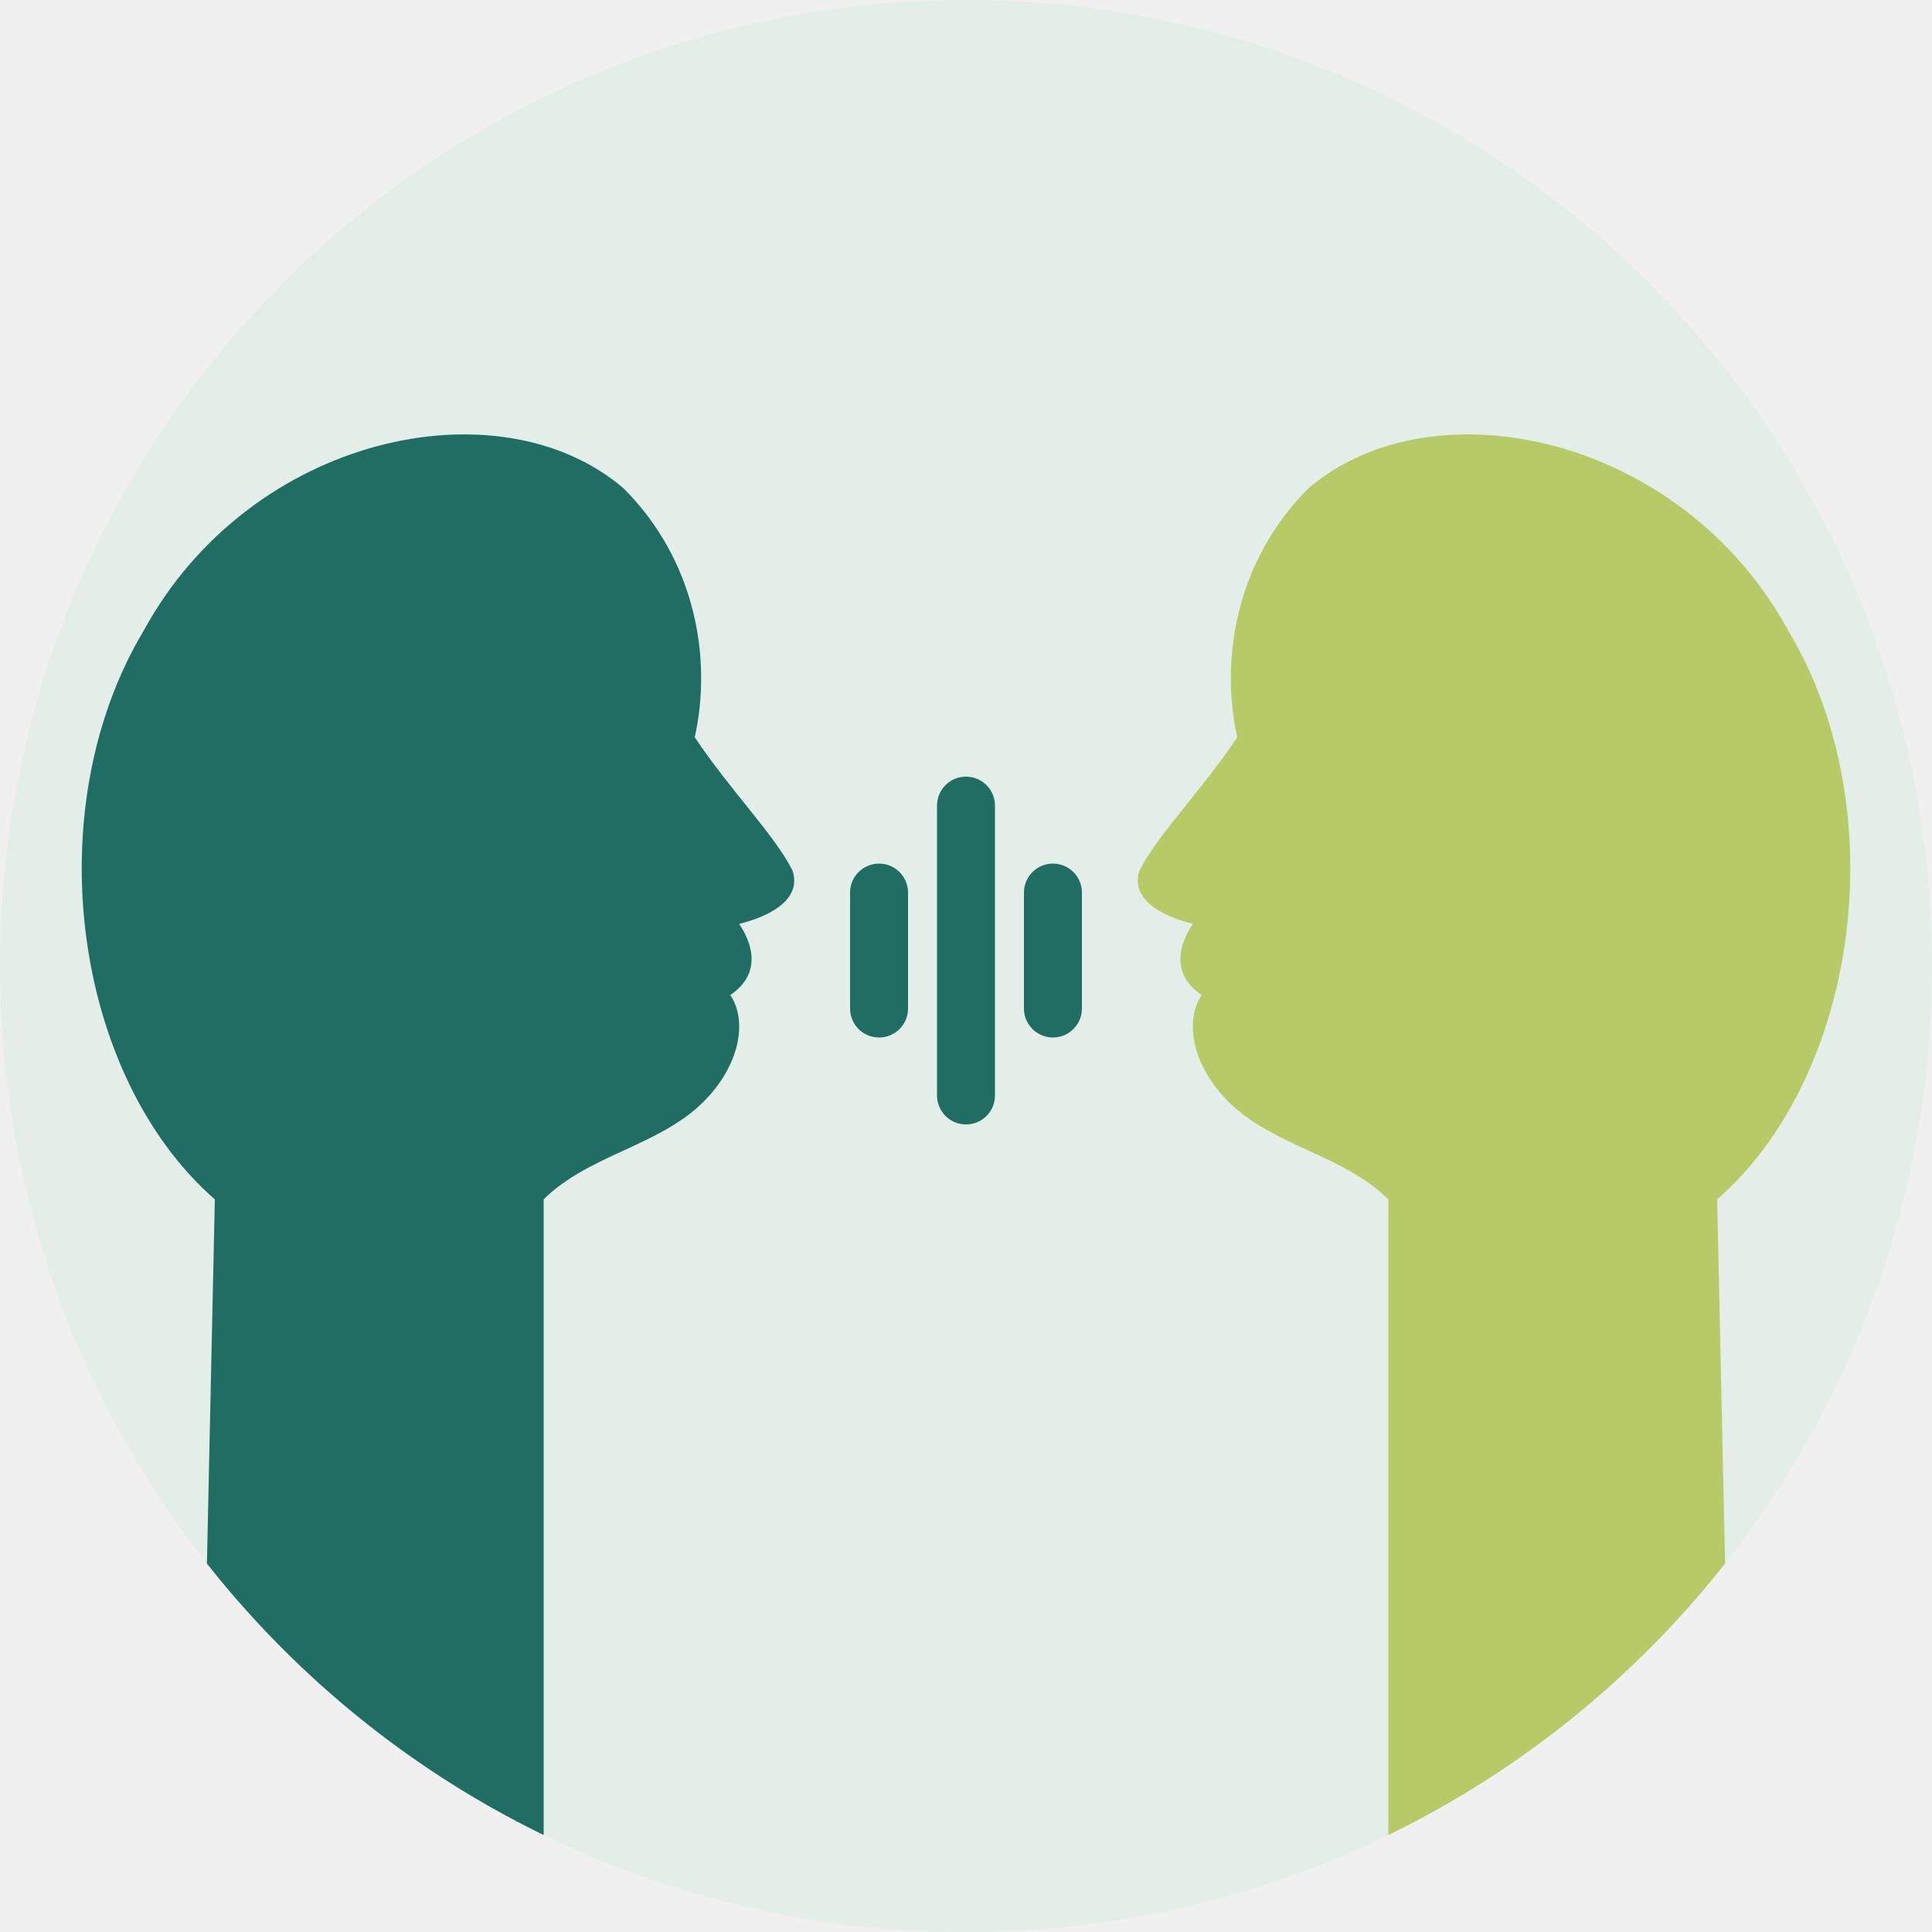
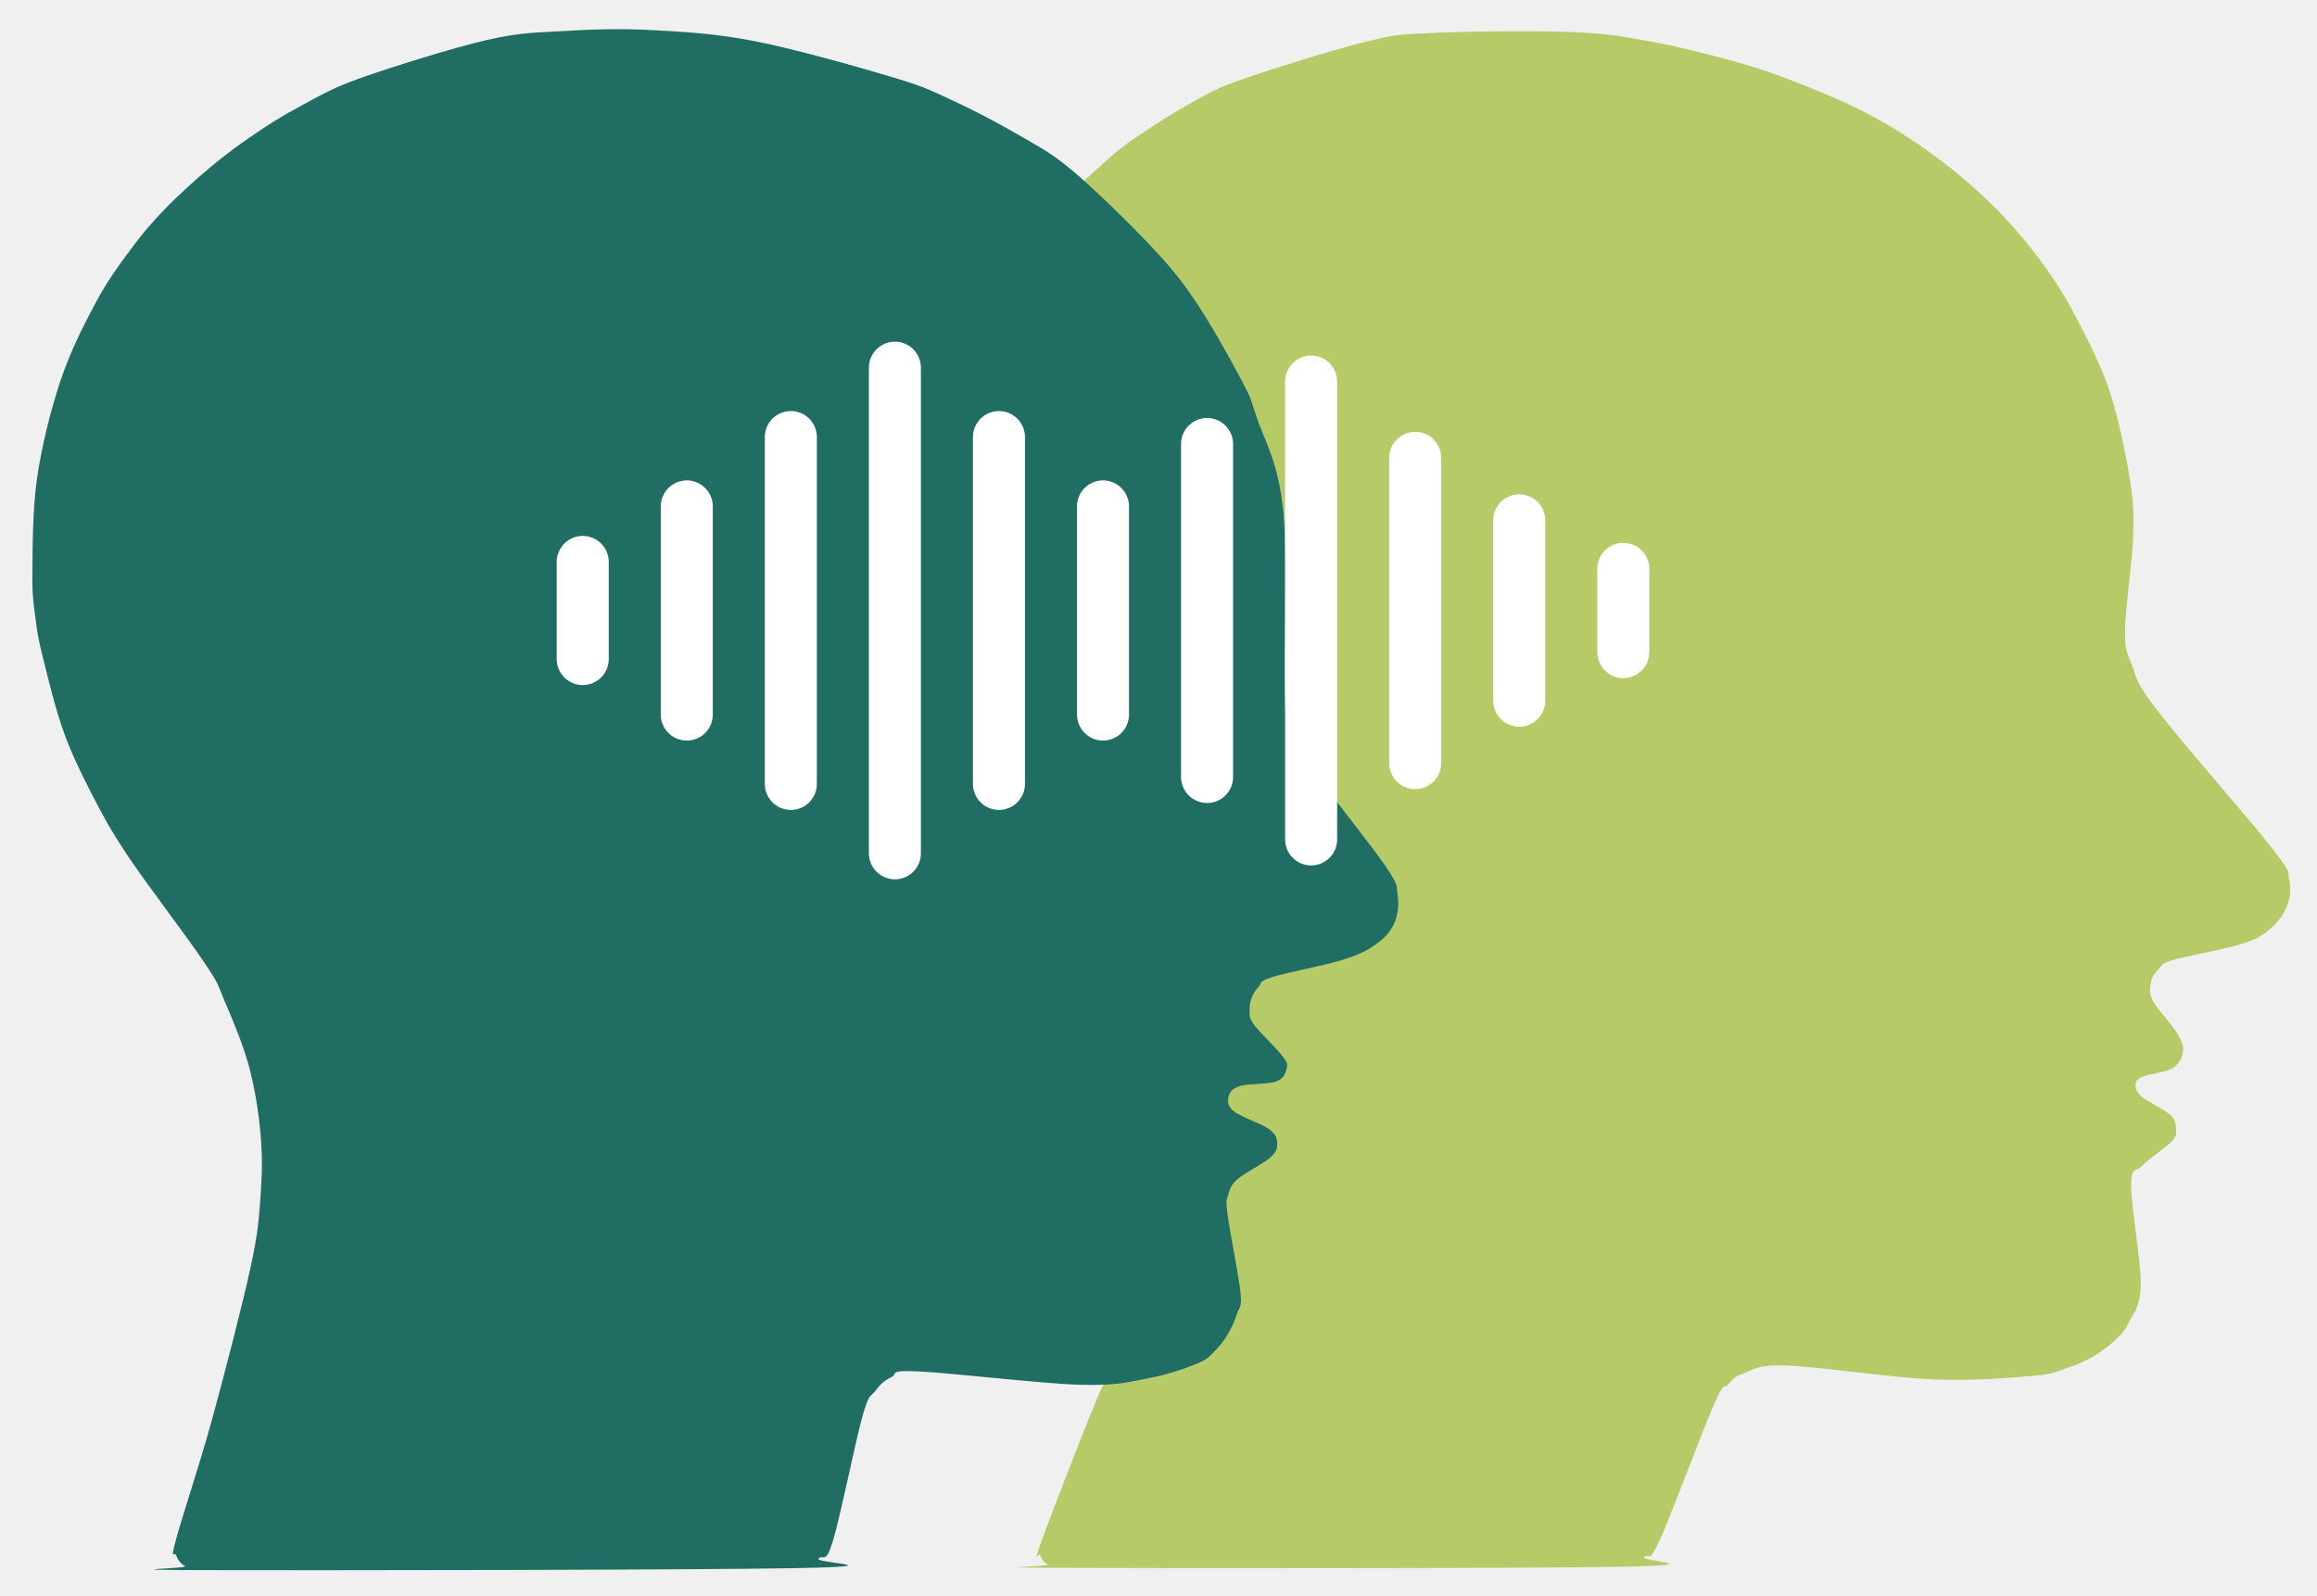
- <svg xmlns="http://www.w3.org/2000/svg" viewBox="0 0 200 200" role="img" aria-label="Voice &amp; Dialog">
-   <defs>
-     <clipPath id="c">
-       <circle cx="100" cy="100" r="100" />
-     </clipPath>
-     <path id="f" d="M20 190 L22 98 C6 84 2 54 14 34 C26 12 54 6 68 18 C76 26 78 37 76 46 C80 52 85 57 87 61 C88 64 85 66 81 67 C83 70 83 73 80 75 C82 78 81 83 77 87 C72 92 64 93 59 98 L59 190 Z" />
-   </defs>
-   <circle cx="100" cy="100" r="100" fill="#E4EEE8" />
-   <g clip-path="url(#c)">
-     <use href="#f" fill="#1F6D63" transform="translate(2 34) scale(.92)" />
-     <use href="#f" fill="#B6CA67" transform="translate(198 34) scale(-.92 .92)" />
-     <g stroke="#1F6D63" stroke-width="6" stroke-linecap="round">
-       <line x1="91" y1="92.4" x2="91" y2="104.4" />
-       <line x1="100" y1="83.4" x2="100" y2="113.4" />
-       <line x1="109" y1="92.4" x2="109" y2="104.4" />
-     </g>
+ <svg xmlns="http://www.w3.org/2000/svg" viewBox="103 49 334 230" role="img" aria-label="Voice &amp; Dialog">
+   <path fill="#B6CA67" d="M377.17 68.25 C374.64 66.64 372.50 65.47 369.67 64.12 C366.83 62.78 363.08 61.26 360.17 60.18 C357.25 59.09 355.42 58.50 352.17 57.62 C348.92 56.75 344.47 55.60 340.67 54.93 C336.86 54.26 334.56 53.80 329.33 53.61 C324.11 53.41 314.28 53.51 309.33 53.75 C304.39 54.00 304.19 53.96 299.67 55.07 C295.14 56.18 286.28 58.96 282.17 60.39 C278.06 61.83 277.56 62.27 275.00 63.67 C272.44 65.06 269.06 67.21 266.83 68.75 C264.61 70.28 263.92 70.82 261.67 72.89 C259.41 74.96 256.00 77.81 253.32 81.17 C250.63 84.52 247.79 88.92 245.57 93.00 C243.35 97.08 241.49 100.97 240.01 105.67 C238.52 110.36 237.23 115.75 236.66 121.17 C236.08 126.58 236.13 133.83 236.55 138.17 C236.97 142.50 237.94 143.67 239.18 147.17 C240.43 150.67 242.45 155.83 244.04 159.17 C245.63 162.50 247.00 164.61 248.72 167.17 C250.44 169.72 250.62 170.36 254.39 174.50 C258.15 178.64 267.22 187.25 271.30 192.00 C275.38 196.75 277.40 200.17 278.88 203.00 C280.35 205.83 279.11 207.40 280.15 208.96 C281.19 210.53 284.13 211.55 285.11 212.39 C286.10 213.23 286.07 213.42 286.07 214.00 C286.07 214.58 285.98 215.06 285.12 215.88 C284.26 216.69 281.83 218.00 280.92 218.88 C280.01 219.76 279.88 220.31 279.68 221.17 C279.47 222.02 279.36 221.75 279.68 224.00 C280.01 226.25 281.37 232.42 281.64 234.67 C281.91 236.92 281.61 236.47 281.32 237.50 C281.02 238.53 280.48 239.82 279.87 240.83 C279.26 241.85 278.62 242.75 277.67 243.59 C276.72 244.43 275.53 245.27 274.17 245.89 C272.81 246.50 271.22 246.99 269.50 247.28 C267.78 247.58 265.10 247.39 263.83 247.66 C262.56 247.93 263.66 245.00 261.89 248.89 C260.11 252.78 254.67 266.95 253.19 271.00 C251.71 275.05 252.86 272.58 253.00 273.17 C253.14 273.76 253.50 274.24 254.05 274.54 C254.61 274.85 242.56 274.95 256.33 275.00 C270.10 275.05 322.72 275.11 336.67 274.84 C350.61 274.58 339.07 274.05 340.00 273.41 C340.93 272.77 340.58 274.65 342.25 271.00 C343.93 267.35 348.41 255.23 350.05 251.50 C351.69 247.77 351.38 249.35 352.10 248.60 C352.81 247.84 352.93 247.43 354.33 246.97 C355.73 246.51 355.97 245.69 360.50 245.83 C365.03 245.98 375.58 247.58 381.50 247.83 C387.42 248.08 392.75 247.61 396.00 247.33 C399.25 247.06 399.56 246.64 401.00 246.18 C402.44 245.71 403.53 245.22 404.67 244.57 C405.80 243.92 406.93 243.08 407.80 242.26 C408.66 241.45 409.22 241.02 409.85 239.67 C410.48 238.32 411.54 237.47 411.60 234.17 C411.65 230.86 410.17 222.69 410.20 219.83 C410.23 216.98 410.83 218.08 411.79 217.04 C412.75 216.01 415.17 214.47 415.98 213.61 C416.80 212.74 416.71 212.48 416.69 211.83 C416.67 211.19 416.68 210.51 415.85 209.72 C415.02 208.92 412.54 207.79 411.70 207.06 C410.87 206.33 410.82 205.83 410.84 205.36 C410.87 204.89 410.96 204.61 411.84 204.22 C412.73 203.82 415.18 203.58 416.15 202.99 C417.12 202.40 417.54 201.50 417.67 200.67 C417.79 199.83 417.62 199.25 416.89 198.00 C416.17 196.75 413.93 194.44 413.30 193.17 C412.67 191.89 412.97 191.09 413.13 190.33 C413.29 189.58 413.76 189.11 414.26 188.62 C414.77 188.13 414.29 187.96 416.17 187.39 C418.04 186.83 423.25 185.93 425.50 185.25 C427.75 184.58 428.50 184.24 429.67 183.37 C430.83 182.49 431.94 181.26 432.50 180.00 C433.06 178.74 433.34 177.31 433.00 175.83 C432.66 174.36 433.62 175.25 430.44 171.17 C427.26 167.08 417.29 155.75 413.92 151.33 C410.56 146.92 411.02 146.61 410.25 144.67 C409.49 142.72 409.29 142.72 409.33 139.67 C409.37 136.61 410.39 129.97 410.50 126.33 C410.61 122.69 410.54 121.31 409.98 117.83 C409.42 114.36 408.37 109.25 407.14 105.50 C405.91 101.75 404.11 98.31 402.58 95.33 C401.05 92.36 399.72 90.17 397.95 87.67 C396.17 85.17 394.12 82.65 391.94 80.33 C389.75 78.01 387.30 75.76 384.83 73.75 C382.37 71.73 379.69 69.85 377.17 68.25Z" />
+   <path fill="#1F6D63" d="M249.67 68.36 C246.81 66.69 243.31 64.85 240.33 63.49 C237.36 62.13 236.58 61.61 231.83 60.18 C227.08 58.76 217.67 56.08 211.83 54.94 C206.00 53.80 201.42 53.58 196.83 53.33 C192.25 53.09 188.28 53.23 184.33 53.47 C180.39 53.71 178.06 53.64 173.17 54.77 C168.28 55.90 159.47 58.65 155.00 60.24 C150.53 61.82 148.89 62.94 146.33 64.29 C143.78 65.64 141.83 66.88 139.67 68.35 C137.50 69.82 135.49 71.29 133.33 73.10 C131.18 74.90 128.65 77.18 126.73 79.17 C124.81 81.15 123.46 82.75 121.80 85.00 C120.14 87.25 118.46 89.50 116.77 92.67 C115.08 95.83 113.08 99.78 111.68 104.00 C110.27 108.22 109.00 113.39 108.33 118.00 C107.67 122.61 107.70 128.28 107.67 131.67 C107.63 135.06 107.88 136.28 108.14 138.33 C108.40 140.39 108.56 141.31 109.24 144.00 C109.91 146.69 110.99 151.22 112.18 154.50 C113.36 157.78 114.79 160.67 116.34 163.67 C117.90 166.67 118.83 168.50 121.51 172.50 C124.19 176.50 130.10 184.22 132.40 187.67 C134.71 191.11 134.25 190.67 135.32 193.17 C136.40 195.67 138.00 199.44 138.88 202.67 C139.75 205.89 140.28 209.36 140.56 212.50 C140.84 215.64 140.80 218.28 140.55 221.50 C140.31 224.72 140.25 226.47 139.09 231.83 C137.92 237.19 135.34 247.14 133.55 253.67 C131.76 260.19 129.21 267.75 128.35 271.00 C127.49 274.25 128.15 272.54 128.38 273.17 C128.60 273.79 129.02 274.39 129.68 274.75 C130.34 275.12 117.61 275.29 132.33 275.33 C147.05 275.38 203.22 275.32 218.00 275.04 C232.78 274.75 220.16 274.29 221.00 273.65 C221.84 273.00 222.00 274.58 223.05 271.17 C224.11 267.75 226.30 256.78 227.32 253.17 C228.35 249.56 228.49 250.44 229.18 249.50 C229.88 248.56 230.48 247.98 231.50 247.51 C232.52 247.04 230.81 246.50 235.33 246.68 C239.86 246.87 253.11 248.45 258.67 248.61 C264.22 248.77 265.83 248.16 268.67 247.64 C271.50 247.12 274.09 246.16 275.67 245.51 C277.24 244.86 277.39 244.43 278.11 243.74 C278.83 243.04 279.45 242.23 279.98 241.33 C280.52 240.43 281.03 239.33 281.33 238.33 C281.64 237.33 282.04 237.69 281.82 235.33 C281.59 232.97 280.27 226.50 279.97 224.17 C279.67 221.83 279.77 222.20 280.01 221.33 C280.25 220.47 280.39 219.87 281.40 218.96 C282.42 218.06 285.13 216.73 286.08 215.88 C287.03 215.02 287.13 214.52 287.11 213.83 C287.09 213.15 286.99 212.55 285.96 211.78 C284.92 211.01 281.89 210.00 280.91 209.23 C279.93 208.46 279.95 207.78 280.08 207.17 C280.20 206.56 280.51 205.95 281.67 205.57 C282.82 205.19 285.86 205.31 286.99 204.88 C288.13 204.45 288.34 203.62 288.48 203.00 C288.62 202.38 288.62 202.24 287.82 201.18 C287.03 200.13 284.52 197.75 283.74 196.67 C282.96 195.58 283.19 195.31 283.14 194.67 C283.09 194.03 283.21 193.41 283.43 192.83 C283.65 192.26 283.96 191.71 284.45 191.22 C284.93 190.72 284.30 190.51 286.33 189.86 C288.37 189.21 294.14 188.13 296.67 187.32 C299.19 186.51 300.27 185.89 301.50 185.00 C302.73 184.11 303.52 183.17 304.02 182.00 C304.51 180.83 304.69 179.36 304.47 178.00 C304.26 176.64 304.72 176.81 302.71 173.83 C300.70 170.86 294.77 163.53 292.39 160.17 C290.02 156.81 289.20 159.89 288.46 153.67 C287.73 147.44 288.72 130.25 288.00 122.83 C287.28 115.42 285.21 112.42 284.16 109.17 C283.11 105.92 283.21 106.17 281.71 103.33 C280.21 100.50 277.34 95.36 275.16 92.17 C272.97 88.97 271.55 87.27 268.61 84.17 C265.66 81.06 260.66 76.15 257.50 73.52 C254.34 70.88 252.53 70.03 249.67 68.36Z" />
+   <g stroke="#fff" stroke-width="7.5" stroke-linecap="round">
+     <line x1="187.0" y1="130.0" x2="187.0" y2="144.0" />
+     <line x1="202.0" y1="122.0" x2="202.0" y2="152.0" />
+     <line x1="217.0" y1="112.0" x2="217.0" y2="162.0" />
+     <line x1="232.0" y1="102.0" x2="232.0" y2="172.0" />
+     <line x1="247.0" y1="112.0" x2="247.0" y2="162.0" />
+     <line x1="262.0" y1="122.0" x2="262.0" y2="152.0" />
+     <line x1="277.0" y1="113.0" x2="277.0" y2="161.0" />
+     <line x1="292.0" y1="104.0" x2="292.0" y2="170.0" />
+     <line x1="307.0" y1="115.0" x2="307.0" y2="159.0" />
+     <line x1="322.0" y1="124.0" x2="322.0" y2="150.0" />
+     <line x1="337.0" y1="131.0" x2="337.0" y2="143.0" />
  </g>
</svg>
